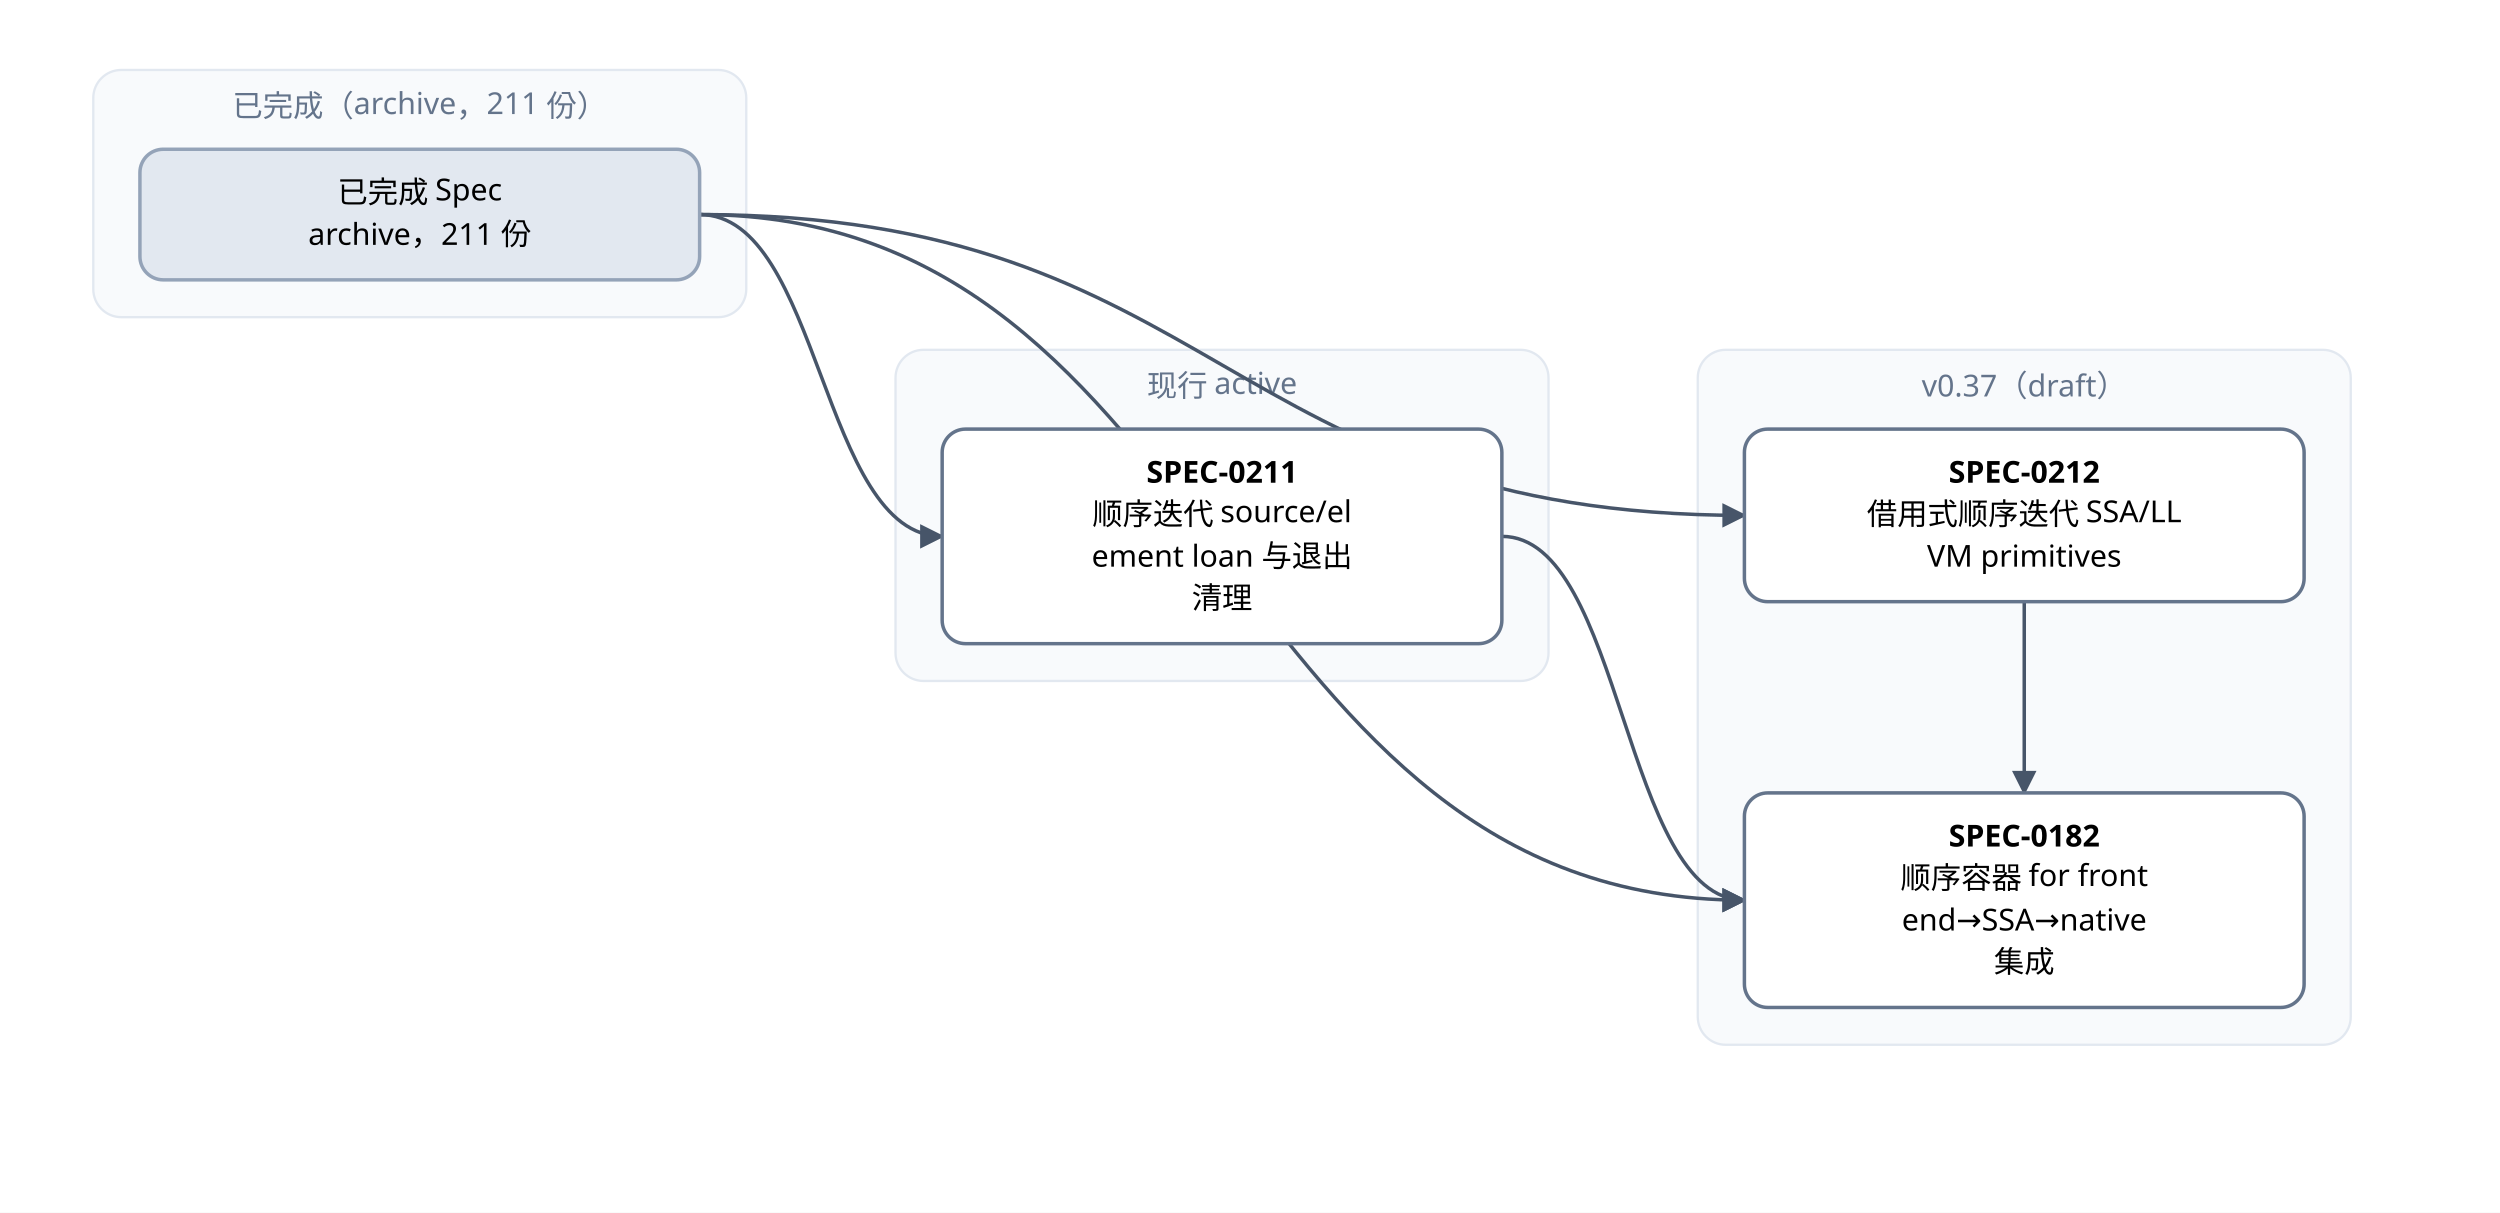
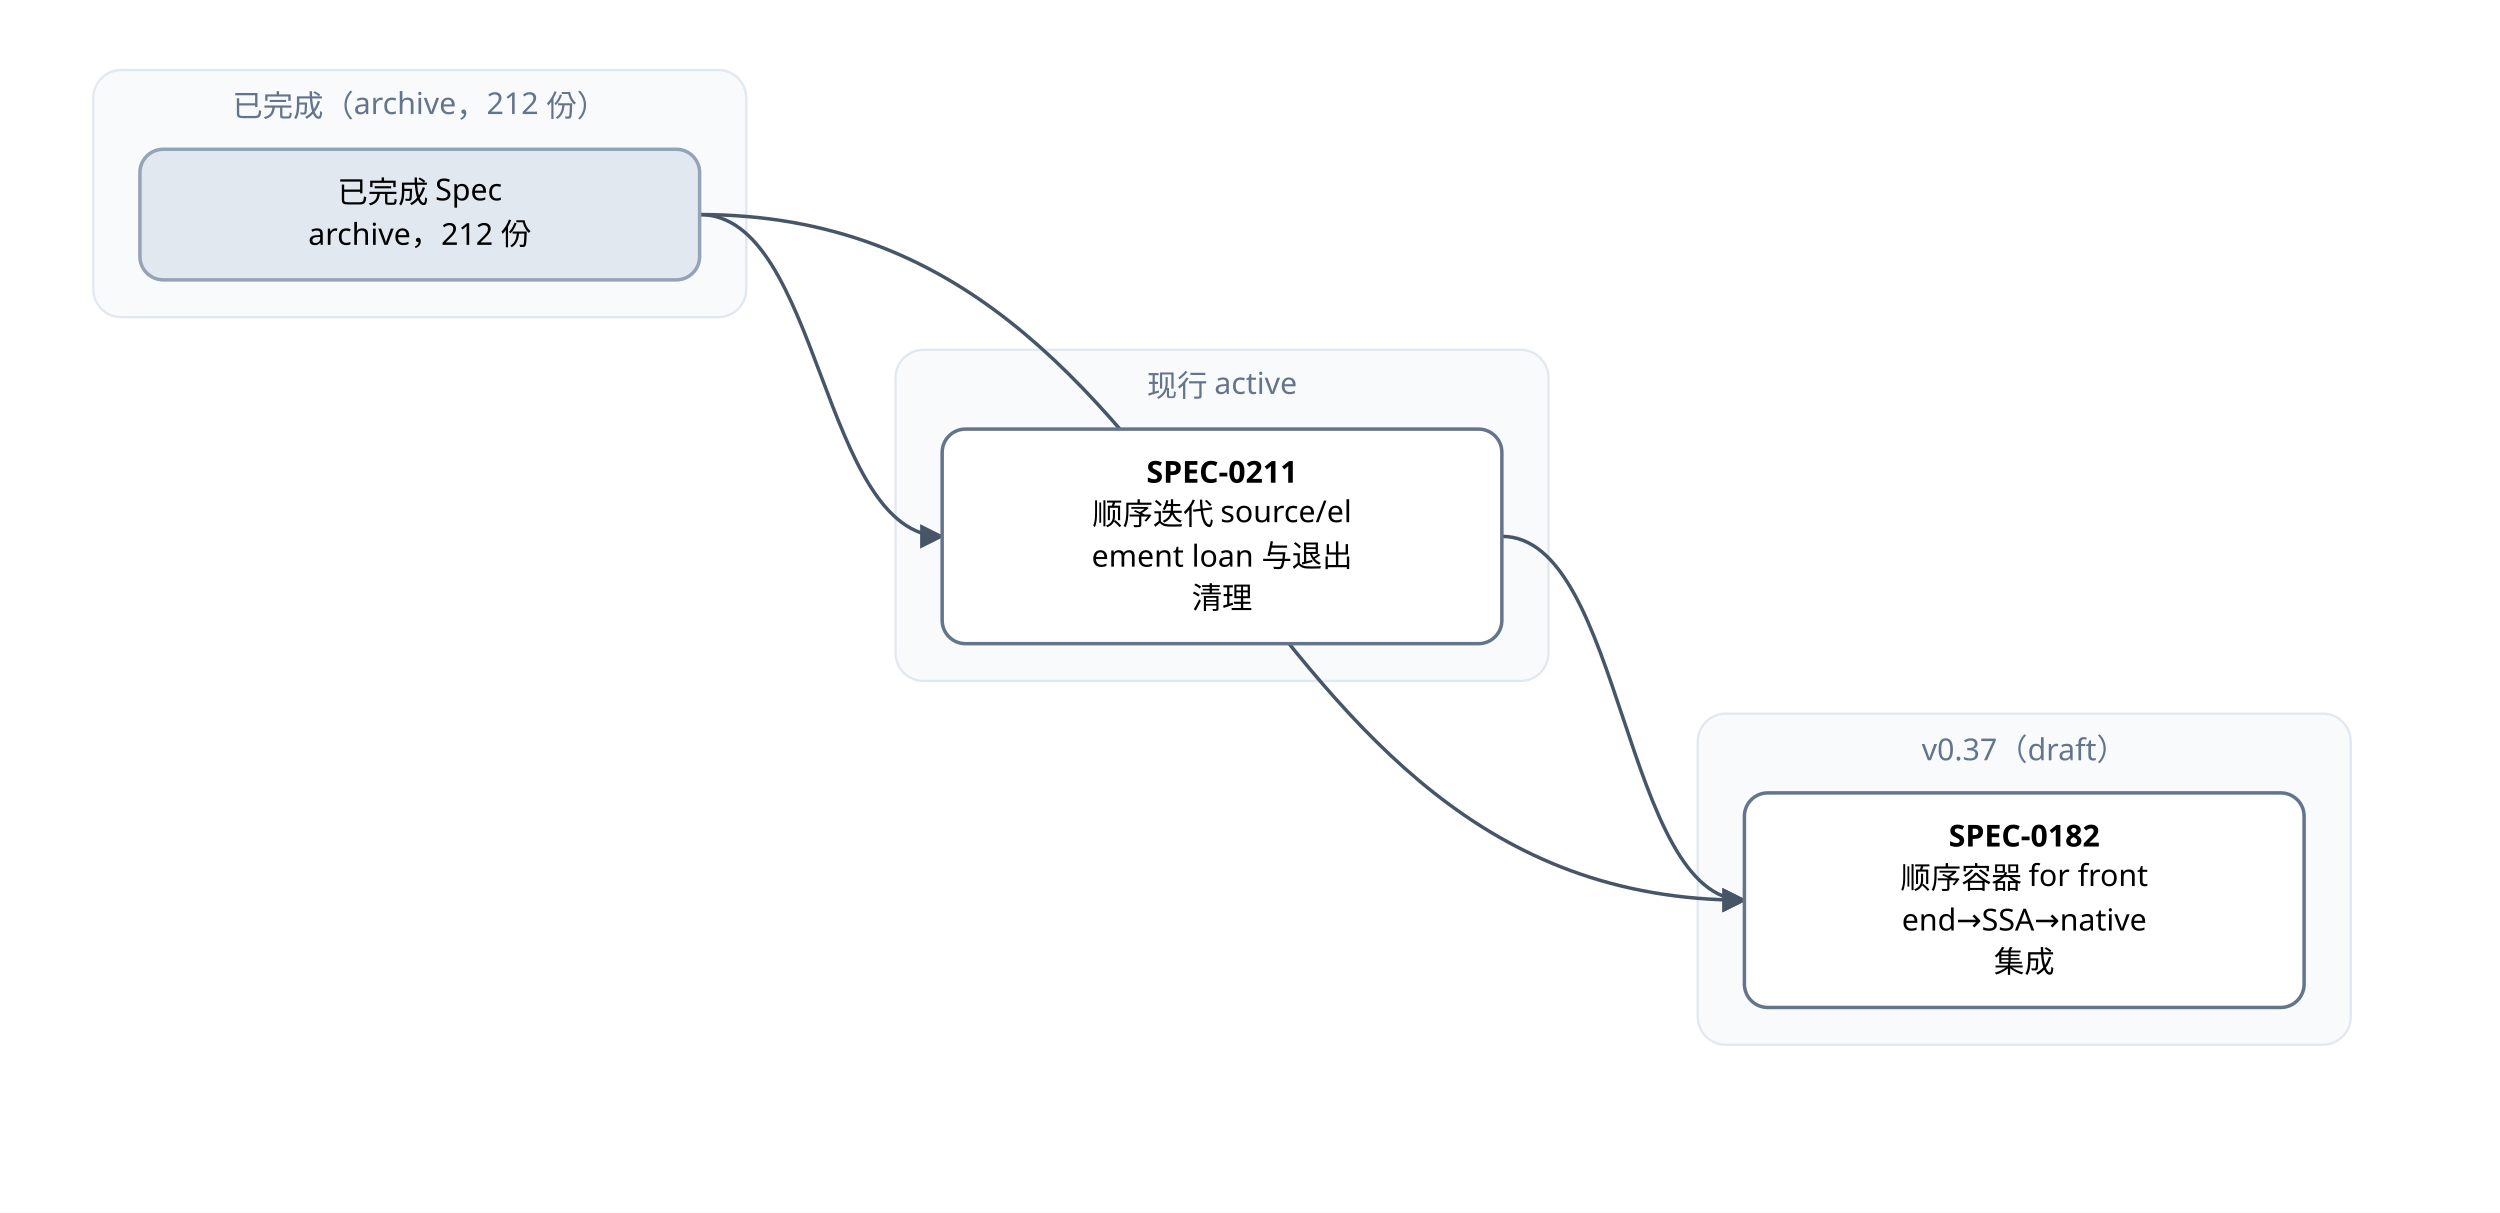
<svg xmlns="http://www.w3.org/2000/svg" width="1072" height="520" viewBox="0 0 1072 520" font-family="PingFang SC, Microsoft YaHei, sans-serif">
  <defs>
    <marker id="arrow" viewBox="0 0 10 10" refX="9" refY="5" markerWidth="7" markerHeight="7" orient="auto-start-reverse">
      <path d="M0,0 L10,5 L0,10 z" fill="#475569" />
    </marker>
  </defs>
  <rect width="1072" height="520" fill="#ffffff" />
  <rect x="40" y="30" width="280" height="106" rx="12" fill="#f8fafc" stroke="#e2e8f0" />
-   <text x="180" y="50" text-anchor="middle" font-size="13" fill="#64748b">已完成（archive，211 份）</text>
+   <text x="180" y="50" text-anchor="middle" font-size="13" fill="#64748b">已完成（archive，212 份）</text>
  <rect x="384" y="150" width="280" height="142" rx="12" fill="#f8fafc" stroke="#e2e8f0" />
  <text x="524" y="170" text-anchor="middle" font-size="13" fill="#64748b">现行 active</text>
-   <rect x="728" y="150" width="280" height="298" rx="12" fill="#f8fafc" stroke="#e2e8f0" />
-   <text x="868" y="170" text-anchor="middle" font-size="13" fill="#64748b">v0.37（draft）</text>
+   <rect x="728" y="306" width="280" height="142" rx="12" fill="#f8fafc" stroke="#e2e8f0" />
+   <text x="868" y="326" text-anchor="middle" font-size="13" fill="#64748b">v0.37（draft）</text>
  <path d="M 644 230 C 696 230, 696 386, 748 386" fill="none" stroke="#475569" stroke-width="1.5" marker-end="url(#arrow)" />
-   <path d="M 868 258 C 868 290, 868 308, 868 340" fill="none" stroke="#475569" stroke-width="1.5" marker-end="url(#arrow)" />
  <path d="M 300 92 C 524 92, 524 386, 748 386" fill="none" stroke="#475569" stroke-width="1.5" marker-end="url(#arrow)" />
  <path d="M 300 92 C 352 92, 352 230, 404 230" fill="none" stroke="#475569" stroke-width="1.5" marker-end="url(#arrow)" />
-   <path d="M 300 92 C 524 92, 524 221, 748 221" fill="none" stroke="#475569" stroke-width="1.5" marker-end="url(#arrow)" />
  <rect x="748" y="340" width="240" height="92" rx="10" fill="#ffffff" stroke="#64748b" stroke-width="1.5" />
  <text x="868" y="363" text-anchor="middle" font-size="13" font-weight="600">SPEC-0182</text>
  <text x="868" y="381" text-anchor="middle" font-size="13">顺序容器 for front</text>
  <text x="868" y="399" text-anchor="middle" font-size="13">end→SSA→native</text>
  <text x="868" y="417" text-anchor="middle" font-size="13"> 集成</text>
  <rect x="404" y="184" width="240" height="92" rx="10" fill="#ffffff" stroke="#64748b" stroke-width="1.5" />
  <text x="524" y="207" text-anchor="middle" font-size="13" font-weight="600">SPEC-0211</text>
  <text x="524" y="225" text-anchor="middle" font-size="13">顺序迭代 source/el</text>
  <text x="524" y="243" text-anchor="middle" font-size="13">ement loan 与退出</text>
  <text x="524" y="261" text-anchor="middle" font-size="13">清理</text>
-   <rect x="748" y="184" width="240" height="74" rx="10" fill="#ffffff" stroke="#64748b" stroke-width="1.5" />
-   <text x="868" y="207" text-anchor="middle" font-size="13" font-weight="600">SPEC-0212</text>
-   <text x="868" y="225" text-anchor="middle" font-size="13">借用式顺序迭代 SSA/LL</text>
-   <text x="868" y="243" text-anchor="middle" font-size="13">VM primitives</text>
  <rect x="60" y="64" width="240" height="56" rx="10" fill="#e2e8f0" stroke="#94a3b8" stroke-width="1.5" />
  <text x="180" y="87" text-anchor="middle" font-size="13">已完成 Spec</text>
-   <text x="180" y="105" text-anchor="middle" font-size="13">archive，211 份</text>
+   <text x="180" y="105" text-anchor="middle" font-size="13">archive，212 份</text>
</svg>
